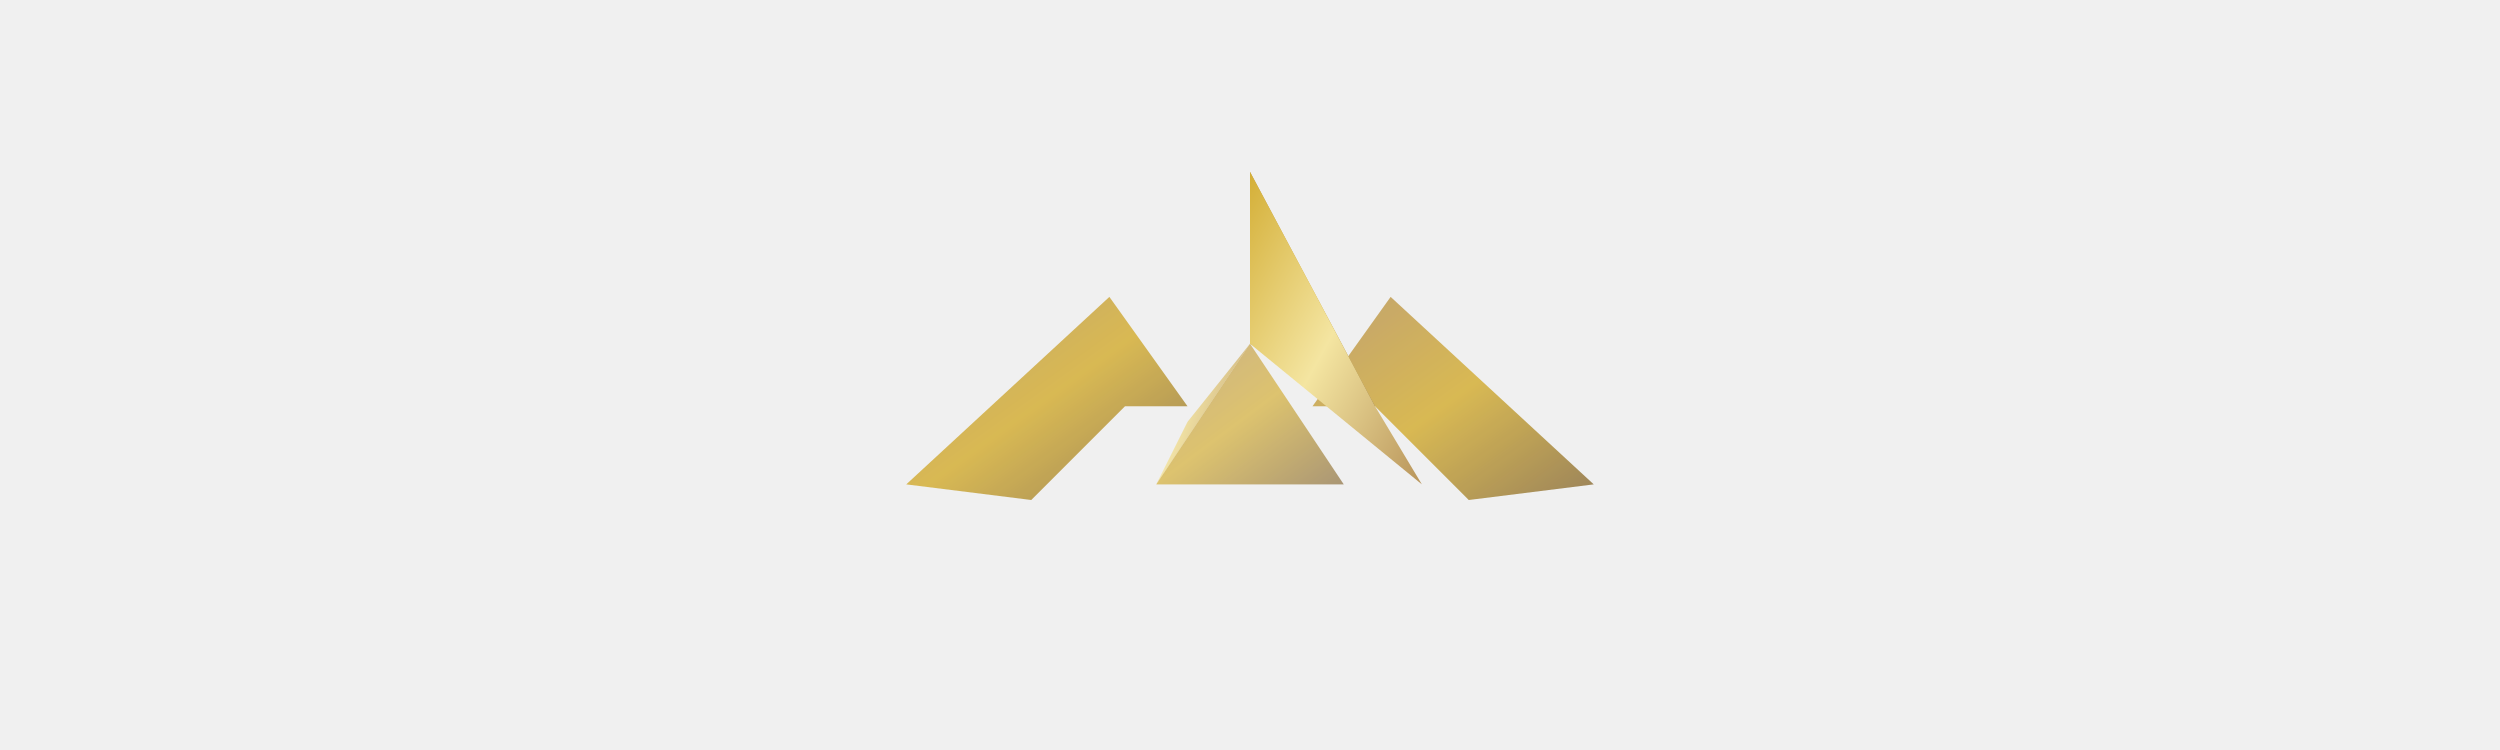
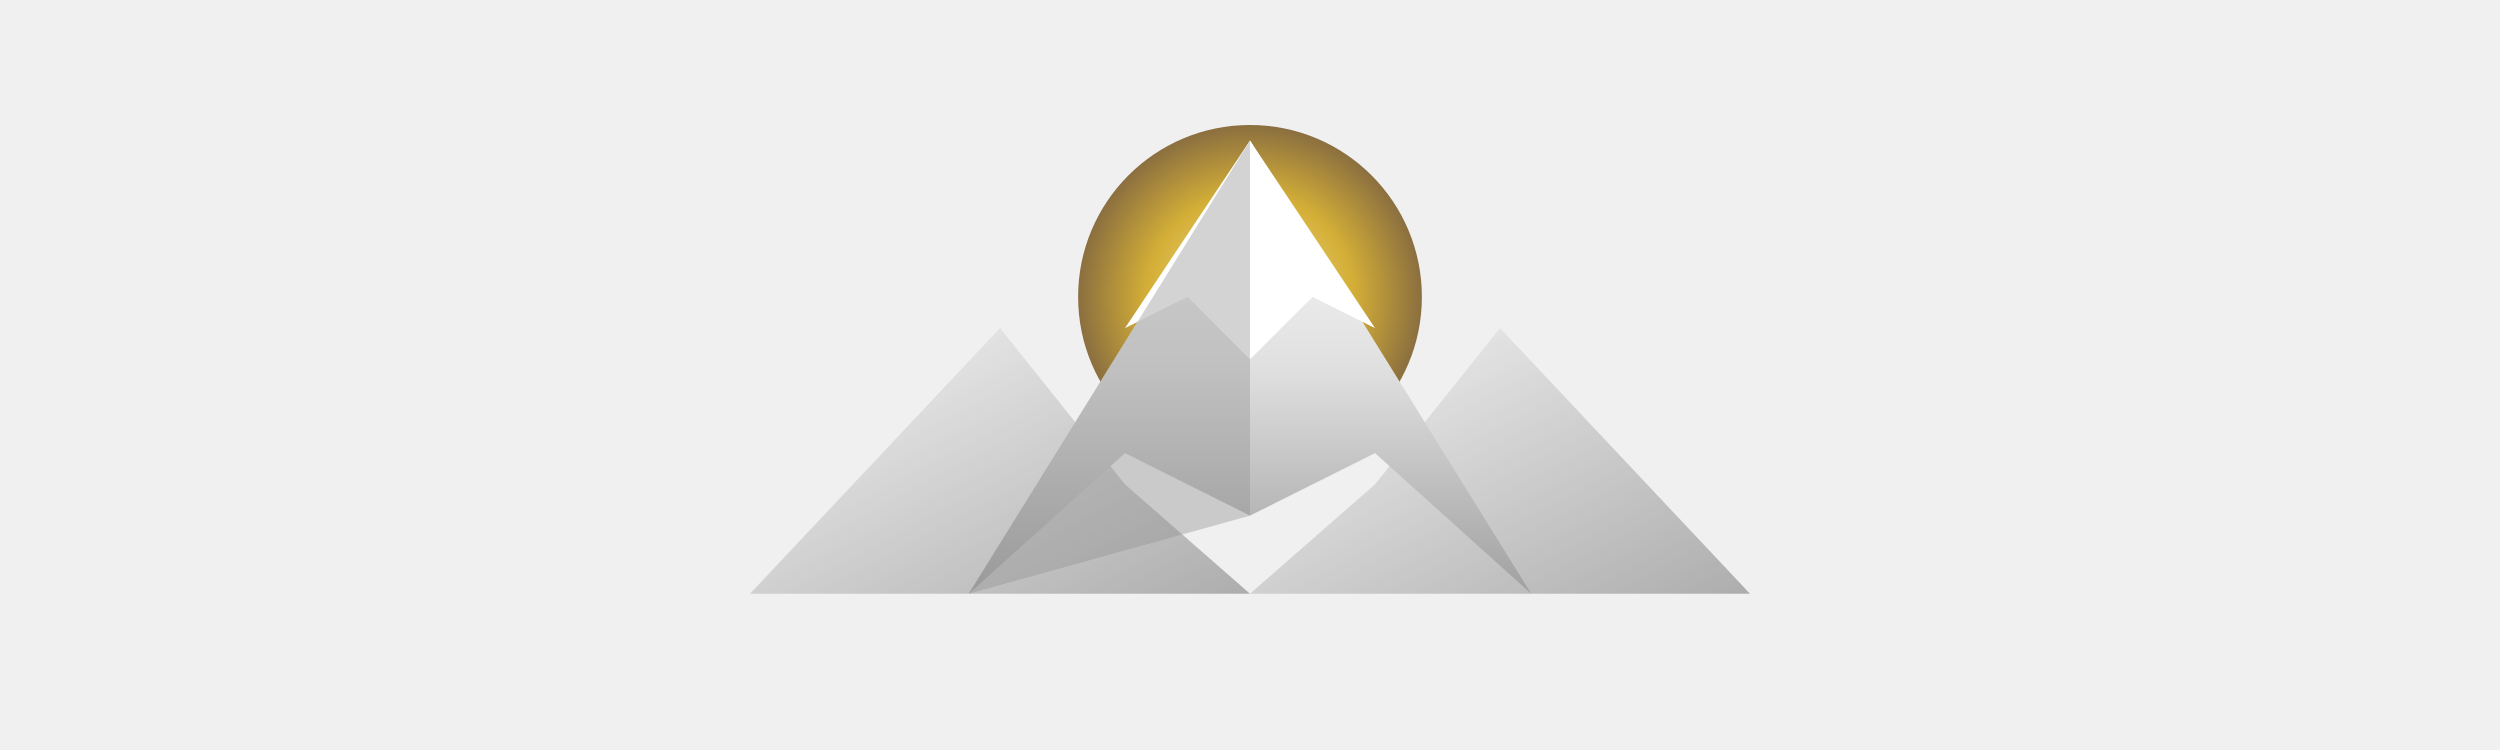
<svg xmlns="http://www.w3.org/2000/svg" viewBox="0 0 800 240" preserveAspectRatio="xMidYMid meet">
  <defs>
-     <linearGradient id="zenith1a" x1="0%" y1="0%" x2="100%" y2="100%">
-       <stop offset="0%" stop-color="#D4AF37" />
-       <stop offset="50%" stop-color="#F4E5A1" />
-       <stop offset="100%" stop-color="#B8945A" />
+     <radialGradient id="sun1" cx="50%" cy="50%" r="50%">
+       <stop offset="0%" stop-color="#F4E5A1" />
+       <stop offset="60%" stop-color="#D4AF37" />
+       <stop offset="100%" stop-color="#8B6F3F" />
+     </radialGradient>
+     <linearGradient id="silver1" x1="0%" y1="0%" x2="0%" y2="100%">
+       <stop offset="0%" stop-color="#FFFFFF" />
+       <stop offset="50%" stop-color="#E0E0E0" />
+       <stop offset="100%" stop-color="#A0A0A0" />
    </linearGradient>
-     <linearGradient id="zenith1b" x1="0%" y1="0%" x2="100%" y2="100%">
-       <stop offset="0%" stop-color="#B8945A" />
-       <stop offset="50%" stop-color="#D4AF37" />
-       <stop offset="100%" stop-color="#8B6F3F" />
+     <linearGradient id="silver1b" x1="0%" y1="0%" x2="100%" y2="100%">
+       <stop offset="0%" stop-color="#F5F5F5" />
+       <stop offset="100%" stop-color="#909090" />
    </linearGradient>
  </defs>
-   <path d="M290 155 L355 95 L380 130 L360 130 L330 160 Z" fill="url(#zenith1b)" opacity="0.85" />
-   <path d="M510 155 L445 95 L420 130 L440 130 L470 160 Z" fill="url(#zenith1b)" opacity="0.85" />
-   <path d="M400 55 L440 130 L400 110 Z" fill="url(#zenith1b)" />
-   <path d="M400 55 L440 130 L455 155 L400 110 L400 55 Z" fill="url(#zenith1a)" />
-   <path d="M400 55 L400 110 L380 135 L370 155 L400 110 Z" fill="url(#zenith1a)" opacity="0.9" />
-   <path d="M370 155 L400 110 L430 155 L400 155 Z" fill="url(#zenith1b)" opacity="0.7" />
+   <circle cx="400" cy="95" r="55" fill="url(#sun1)" />
+   <path d="M240 190 L320 105 L360 155 L400 190 Z" fill="url(#silver1b)" opacity="0.7" />
+   <path d="M560 190 L480 105 L440 155 L400 190 Z" fill="url(#silver1b)" opacity="0.7" />
+   <path d="M400 45 L490 190 L440 145 L400 165 L360 145 L310 190 Z" fill="url(#silver1)" />
+   <path d="M400 45 L440 105 L420 95 L400 115 L380 95 L360 105 Z" fill="#FFFFFF" />
+   <path d="M400 45 L400 165 L310 190 Z" fill="#909090" opacity="0.4" />
</svg>
